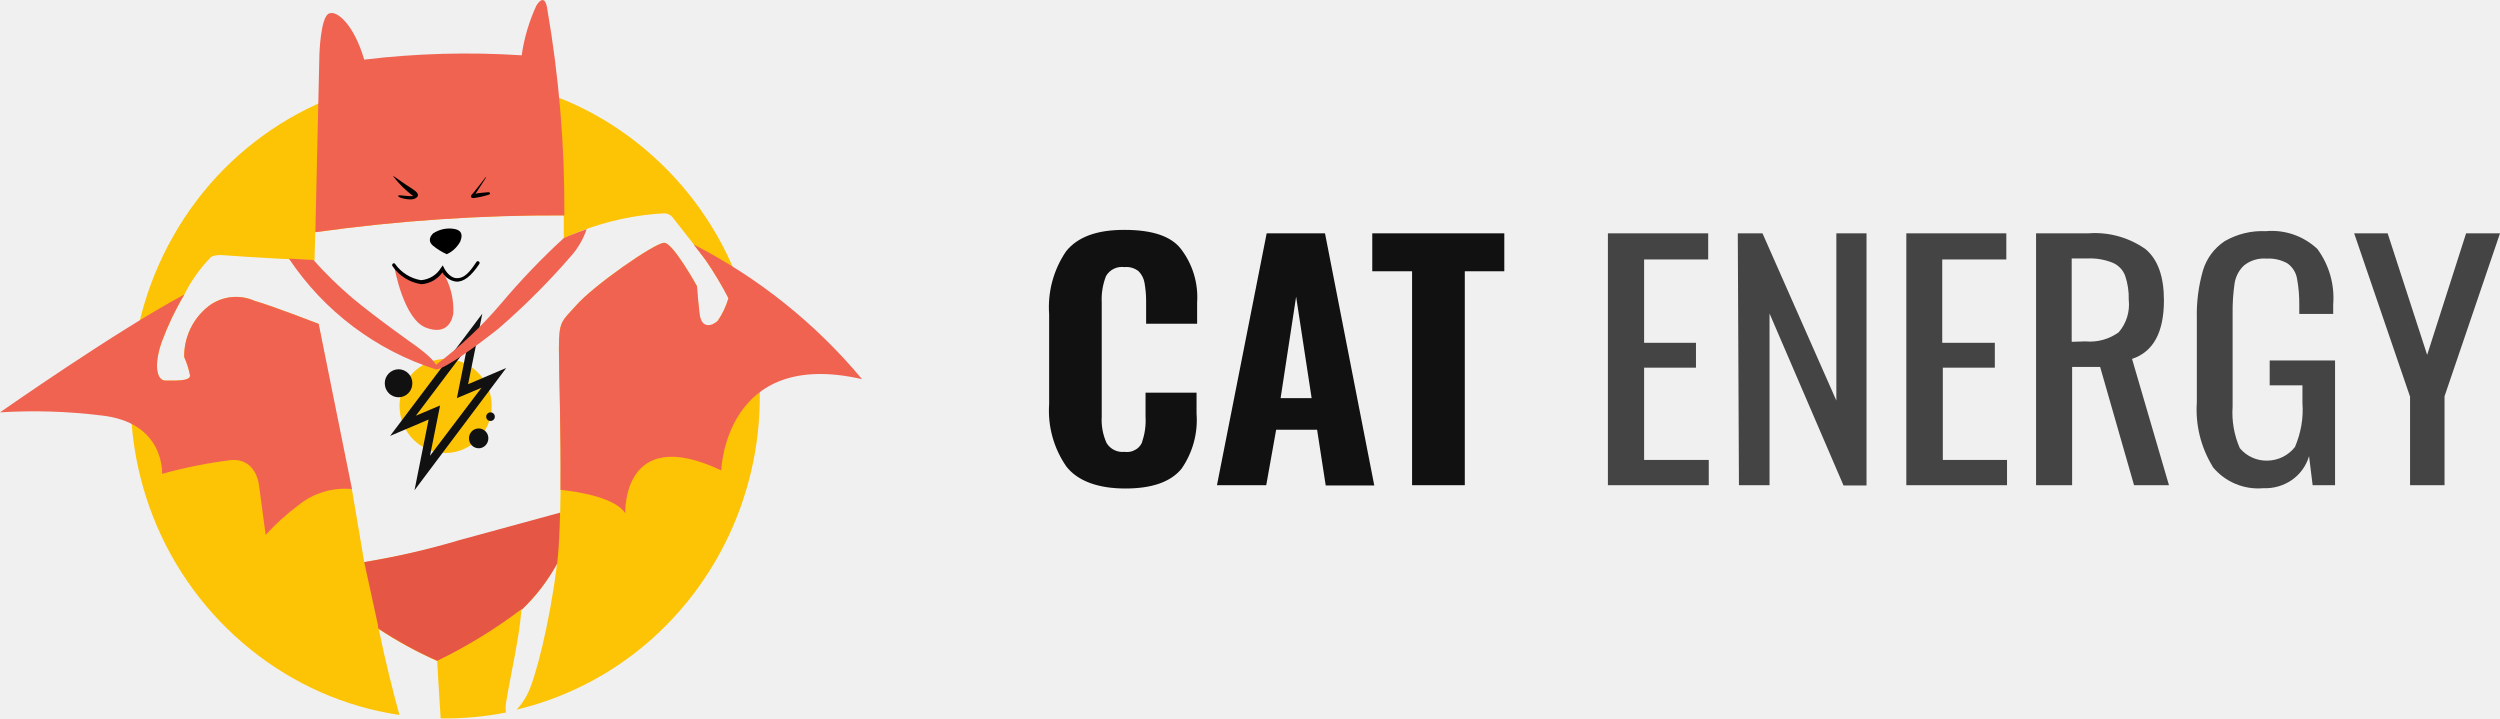
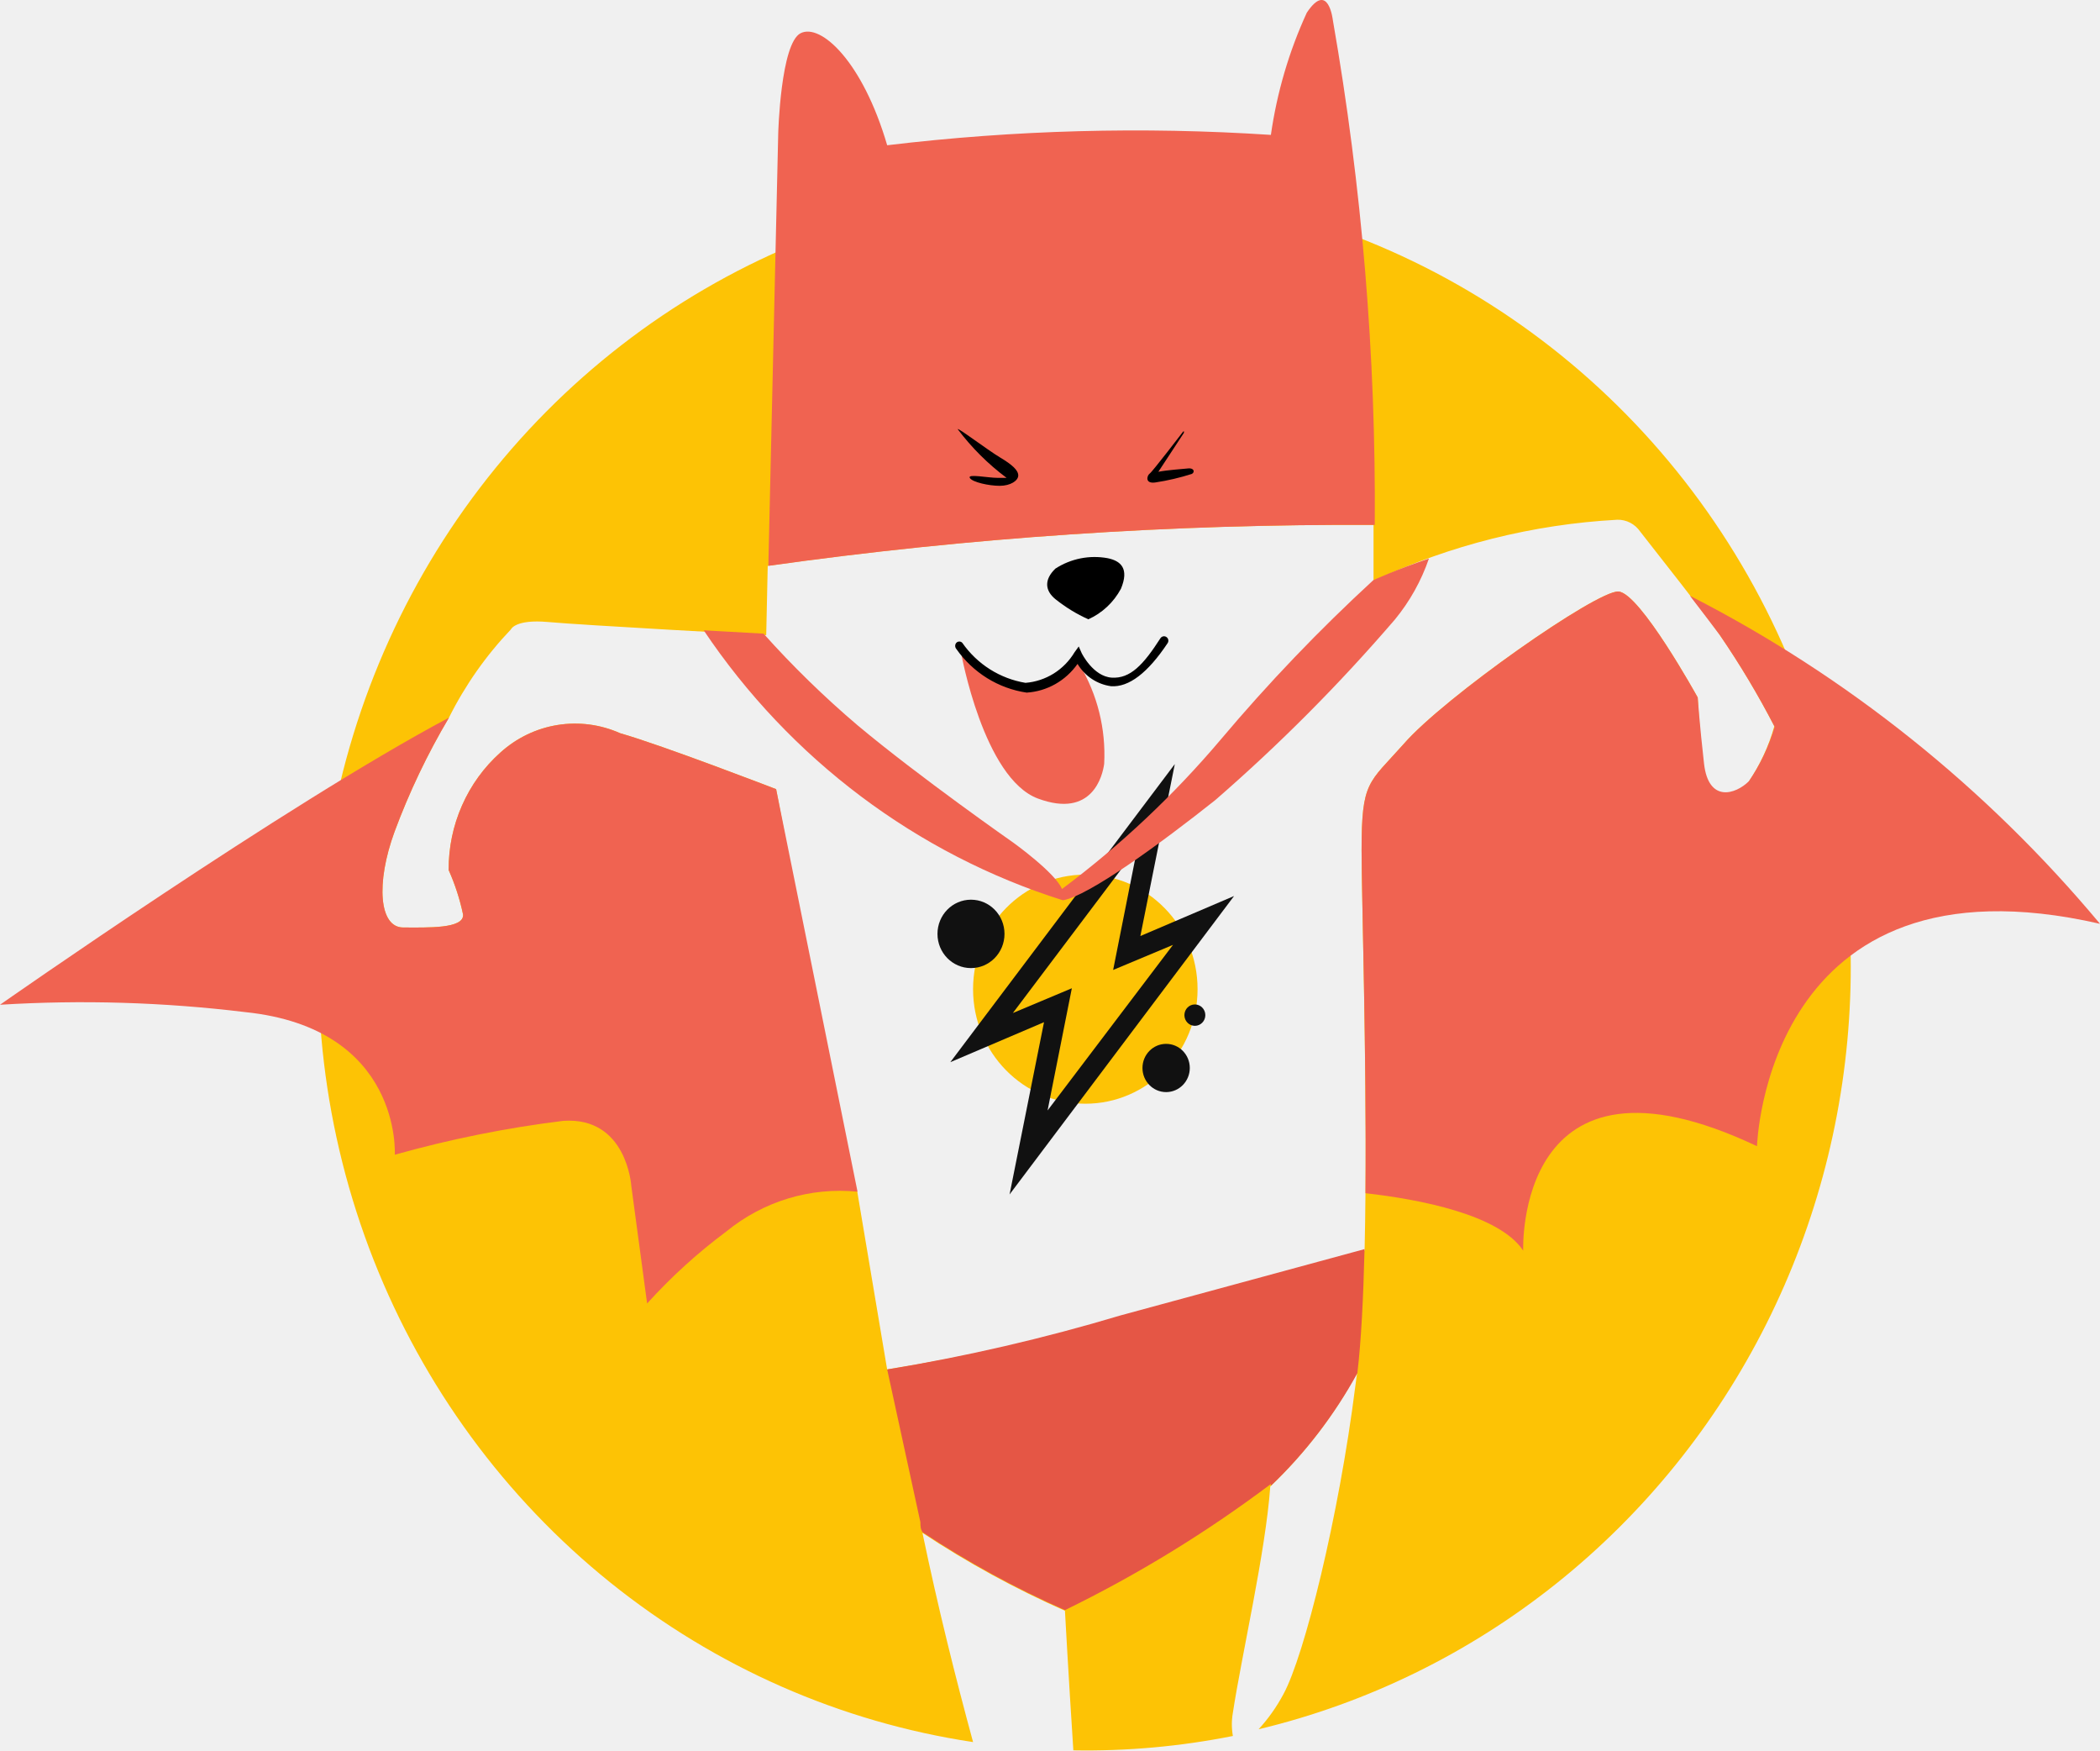
- <svg xmlns="http://www.w3.org/2000/svg" viewBox="0 0 174 50" fill="none">
-   <g clip-path="url(#a)">
-     <path d="M51.2 19.05a22.3 22.3 0 0 0-6.88-9.13 21.5 21.5 0 0 0-21.62-2.95 21.95 21.95 0 0 0-9 6.97 22.76 22.76 0 0 0-3.04 22.04 22.31 22.31 0 0 0 6.78 9.22c3 2.42 6.57 4 10.36 4.56-.5-1.82-1-3.84-1.44-5.98 1.29.86 2.65 1.6 4.07 2.23 0 0 .1 1.88.24 3.99a21.7 21.7 0 0 0 4.55-.41 1.9 1.9 0 0 1 0-.67c.25-1.63.94-4.57 1.07-6.46.99-.94 1.83-2.03 2.48-3.24l-.05.39c-.47 3.71-1.45 7.68-2.05 8.78-.2.37-.43.7-.71 1 3.1-.74 6-2.16 8.5-4.15 2.5-2 4.55-4.53 6-7.42a22.73 22.73 0 0 0 .75-18.77Zm-1.25 3.3c-.38.38-1.15.64-1.28-.5a30.8 30.8 0 0 1-.16-1.93s-1.65-2.99-2.27-3.02c-.62-.04-4.99 3.02-6.14 4.36-1 1.12-1.2 1.05-1.2 3.03 0 1.49.19 7.12.09 11.43l-6.97 1.9a53.8 53.8 0 0 1-6.67 1.5l-.86-5.09h-.12l-2.2-11.49s-3.25-1.26-4.45-1.6a3.16 3.16 0 0 0-3.42.55 4.42 4.42 0 0 0-1.48 3.36c.18.4.32.83.4 1.27.05.42-1.02.37-1.7.37-.69 0-.79-1.25-.25-2.73a19.9 19.9 0 0 1 1.56-3.26c.46-.93 1.06-1.78 1.77-2.52 0 0 .12-.3 1.07-.21.95.09 6.22.37 6.22.37l.05-1.98c5.73-.8 11.51-1.2 17.3-1.17v1.6a18.95 18.95 0 0 1 6.97-1.74.76.76 0 0 1 .65.34c.3.37 2.06 2.61 2.27 2.94.57.83 1.1 1.7 1.57 2.61a5.5 5.5 0 0 1-.75 1.6v.02Z" fill="#FDC305" />
-     <path d="m48.28 17.02.86 1.12c.57.84 1.1 1.72 1.56 2.62a5.5 5.5 0 0 1-.73 1.55c-.38.38-1.16.63-1.28-.5-.13-1.14-.18-1.89-.18-1.89s-1.65-2.99-2.27-3.02c-.62-.04-4.99 3.02-6.14 4.36-1 1.12-1.2 1.05-1.2 3.03 0 1.3.15 5.8.11 9.8 1.55.17 3.83.6 4.51 1.63 0 0-.25-6.26 6.68-2.98 0 0 .24-8.54 9.8-6.35a37.5 37.5 0 0 0-11.72-9.37Zm-9-2.02c.03-4.84-.37-9.67-1.2-14.43 0 0-.13-1.13-.74-.2-.51 1.1-.86 2.27-1.03 3.48a59.42 59.42 0 0 0-10.96.3c-.7-2.4-1.9-3.49-2.47-3.2-.58.29-.65 2.86-.65 2.86l-.28 12.35a121 121 0 0 1 17.33-1.17Z" fill="#F06351" />
-     <path d="M38.78 39.22c.11-.93.17-2.17.2-3.54l-6.96 1.9a53.8 53.8 0 0 1-6.67 1.54l.95 4.36c0 .1 0 .2.06.29 1.3.85 2.65 1.6 4.07 2.22 2.07-1 4.04-2.21 5.88-3.6v.05c.98-.94 1.82-2.02 2.47-3.22Z" fill="#E55645" />
-     <path d="M27.37 12.26c-.05-.08.85.6 1.2.8.35.22.52.37.52.52 0 .15-.22.3-.53.3-.3 0-.78-.1-.85-.23-.07-.12.51 0 .8 0h.25c-.53-.4-1-.86-1.4-1.39Zm6.41.1s-.86 1.12-.93 1.17c-.08.05-.15.3.16.25.35-.05.7-.13 1.04-.24.1-.06.06-.18-.1-.16-.16.02-.58.04-.85.1l.72-1.11s.03-.1-.04-.01Zm-2.68 5.33c.4-.18.72-.49.93-.87.24-.58 0-.8-.38-.88-.52-.1-1.05.01-1.5.3-.33.32-.29.64 0 .87.3.24.6.43.94.58Z" fill="#000" />
-     <path d="M30.79 18.79a1.46 1.46 0 0 1-1.25.86c-.47.04-.94-.1-1.32-.39a1.7 1.7 0 0 1-.45-.4.86.86 0 0 0-.31-.21s.64 3.59 2.2 4.16c1.55.58 1.84-.66 1.89-1 .05-.99-.2-1.97-.7-2.82 0-.26-.02-.09-.06-.2Z" fill="#F06351" />
-     <path d="M29.33 19.78a2.96 2.96 0 0 1-2-1.24.13.13 0 0 1 0-.18.12.12 0 0 1 .13-.03l.03.03a2.78 2.78 0 0 0 1.8 1.14 1.78 1.78 0 0 0 1.41-.87l.12-.16.09.19s.32.66.85.7c.53.03.9-.37 1.4-1.13a.12.12 0 0 1 .17-.03c.02.01.04.04.05.08 0 .03 0 .06-.02.09-.57.86-1.1 1.27-1.62 1.23a1.3 1.3 0 0 1-.95-.64 1.95 1.95 0 0 1-1.46.82Z" fill="#000" />
-     <path d="M31 31.53a3.25 3.25 0 0 0 3.22-3.27 3.25 3.25 0 0 0-3.21-3.28 3.24 3.24 0 0 0-3.2 3.28c0 1.8 1.43 3.27 3.2 3.27Z" fill="#FDC305" />
-     <path d="m35.26 25.6-2.68 1.14.99-4.91-6.42 8.51 2.68-1.14-.98 4.92 6.4-8.53Zm-6.32 3.34 3.56-4.72-.7 3.49 1.71-.72-3.58 4.73.7-3.5-1.7.72Zm-1.2-1.29c.53 0 .96-.43.96-.97a.97.97 0 0 0-.96-.98.97.97 0 0 0-.96.98c0 .54.43.97.96.97Zm5.58 3.55c.37 0 .67-.31.67-.7 0-.37-.3-.68-.67-.68-.38 0-.68.3-.68.69 0 .38.3.69.68.69Zm.82-1.9a.3.3 0 0 0 .3-.3.3.3 0 0 0-.3-.3.3.3 0 0 0-.3.3c0 .17.13.3.3.3Z" fill="#111" />
-     <path d="M39.24 16.57c-1.55 1.42-3 2.94-4.36 4.55a27.48 27.48 0 0 1-4.54 4.27c-.19-.46-1.4-1.32-1.4-1.32s-2.68-1.88-4.44-3.35a27.62 27.62 0 0 1-2.68-2.62l-1.71-.1a19.39 19.39 0 0 0 10.26 7.72c.73-.13 2.8-1.64 4.35-2.87a49.8 49.8 0 0 0 5.13-5.15c.43-.52.76-1.1.98-1.75-.98.34-1.6.62-1.6.62Zm-17.06 5.97s-3.26-1.26-4.46-1.6a3.16 3.16 0 0 0-3.42.55 4.42 4.42 0 0 0-1.48 3.36c.18.4.32.83.41 1.27.04.42-1.03.37-1.71.37-.68 0-.79-1.25-.25-2.73a19.9 19.9 0 0 1 1.56-3.26c-4.66 2.48-12.83 8.2-12.83 8.2a38.4 38.4 0 0 1 7 .21c4.5.46 4.28 4.07 4.28 4.07 1.58-.44 3.19-.76 4.81-.96 1.82-.13 1.95 1.85 1.95 1.85l.45 3.36c.69-.76 1.45-1.45 2.27-2.06a5.11 5.11 0 0 1 3.74-1.13l-2.32-11.5Z" fill="#F06351" />
-     <path d="M74.22 32.47a6.8 6.8 0 0 1-1.2-4.34v-6.26a6.9 6.9 0 0 1 1.18-4.38c.8-1 2.15-1.5 4.08-1.49 1.92 0 3.22.44 3.9 1.31a5.51 5.51 0 0 1 1.14 3.75v1.47h-3.55v-1.6c0-.41-.04-.83-.11-1.24-.05-.3-.19-.58-.4-.8a1.35 1.35 0 0 0-1-.3 1.28 1.28 0 0 0-1.28.62 4.46 4.46 0 0 0-.3 1.84v7.95a3.9 3.9 0 0 0 .34 1.84 1.3 1.3 0 0 0 1.24.61c.25.03.5 0 .71-.12.22-.1.39-.28.5-.5.2-.59.3-1.2.26-1.83v-1.67h3.55v1.45a5.94 5.94 0 0 1-1.05 3.85c-.76.92-2.06 1.37-3.91 1.37s-3.3-.5-4.1-1.53Zm13.94-16.23h4.06l3.43 17.55h-3.38l-.6-3.88h-2.85l-.69 3.86h-3.43l3.46-17.53Zm3.13 11.47-1.08-7.06-1.08 7.06h2.16Zm6.99-8.83h-2.77v-2.64h9.19v2.64h-2.75v14.89h-3.67v-14.89Z" fill="#111" />
-     <path d="M111.91 16.24h6.98v1.82h-4.46v5.8h3.61v1.73h-3.61v6.42h4.5v1.76h-7.02v-17.53Zm9.04 0h1.72l5.14 11.64v-11.64h2.1v17.55h-1.6l-5.15-11.97v11.95h-2.13l-.08-17.53Zm11.73 0h6.96v1.82h-4.46v5.8h3.66v1.73h-3.62v6.42h4.47v1.76h-7.01v-17.53Zm9.02 0h3.63a6.12 6.12 0 0 1 4 1.1c.86.72 1.28 1.91 1.28 3.56 0 2.23-.74 3.59-2.22 4.08l2.57 8.79h-2.43l-2.36-8.23h-1.95v8.23h-2.51v-17.53Zm3.44 7.52c.83.08 1.65-.15 2.32-.63a2.96 2.96 0 0 0 .7-2.27 4.77 4.77 0 0 0-.25-1.67 1.58 1.58 0 0 0-.86-.9 4.18 4.18 0 0 0-1.76-.3h-1.1v5.8l.95-.03Zm8.86 8.71a7.57 7.57 0 0 1-1.1-4.47v-5.85c-.03-1.13.12-2.26.43-3.34.25-.82.77-1.53 1.5-2.02.86-.5 1.86-.75 2.87-.7a4.62 4.62 0 0 1 3.59 1.24 5.74 5.74 0 0 1 1.1 3.87v.65h-2.36v-.54c.01-.65-.04-1.3-.16-1.94a1.66 1.66 0 0 0-.65-1.03 2.63 2.63 0 0 0-1.47-.34 2.2 2.2 0 0 0-1.56.47c-.35.32-.58.76-.66 1.23-.1.69-.15 1.39-.14 2.08v6.51c-.07 1 .1 1.98.5 2.9a2.42 2.42 0 0 0 1.94.87 2.48 2.48 0 0 0 1.9-.95c.41-.97.6-2 .52-3.05v-1.24h-2.28v-1.73h4.55v8.68h-1.56l-.25-2.02c-.2.67-.62 1.26-1.2 1.66-.58.4-1.28.6-2 .57a4.09 4.09 0 0 1-3.52-1.5Zm13.73-4.89-3.88-11.34h2.33l2.75 8.46 2.71-8.46h2.36l-3.86 11.34v6.19h-2.4v-6.19Z" fill="#444" />
+ <svg xmlns="http://www.w3.org/2000/svg" width="60" height="50" viewBox="0 0 60 50" fill="none">
+   <g id="logo pic">
+     <path id="Vector" d="M51.208 19.051C49.734 15.447 47.36 12.301 44.322 9.925C41.285 7.549 37.69 6.027 33.896 5.51C30.102 4.993 26.241 5.499 22.699 6.979C19.157 8.458 16.056 10.859 13.707 13.941C11.357 17.024 9.841 20.681 9.308 24.548C8.776 28.415 9.246 32.357 10.672 35.981C12.098 39.604 14.43 42.784 17.435 45.202C20.441 47.619 24.015 49.191 27.802 49.761C27.306 47.938 26.801 45.922 26.356 43.785C27.65 44.641 29.012 45.385 30.427 46.01C30.427 46.01 30.53 47.894 30.667 49.997C32.196 50.024 33.724 49.886 35.225 49.587C35.186 49.367 35.186 49.143 35.225 48.924C35.473 47.292 36.157 44.352 36.294 42.459C37.28 41.518 38.117 40.426 38.774 39.222L38.722 39.606C38.252 43.322 37.269 47.292 36.67 48.391C36.476 48.755 36.238 49.092 35.96 49.395C39.056 48.654 41.956 47.235 44.461 45.237C46.966 43.238 49.014 40.708 50.465 37.821C51.915 34.935 52.733 31.761 52.861 28.52C52.99 25.278 52.426 22.047 51.208 19.051ZM49.951 22.358C49.575 22.733 48.797 22.986 48.668 21.851C48.54 20.717 48.506 19.923 48.506 19.923C48.506 19.923 46.855 16.931 46.24 16.896C45.624 16.861 41.254 19.923 40.099 21.258C39.099 22.384 38.902 22.305 38.902 24.286C38.902 25.777 39.09 31.413 38.988 35.723L32.018 37.617C29.827 38.258 27.599 38.759 25.347 39.117L24.492 34.031H24.372L22.175 22.541C22.175 22.541 18.916 21.284 17.719 20.944C17.157 20.693 16.536 20.612 15.93 20.709C15.324 20.806 14.758 21.079 14.298 21.494C13.83 21.912 13.455 22.429 13.2 23.009C12.944 23.588 12.814 24.217 12.819 24.853C13 25.258 13.137 25.682 13.229 26.118C13.272 26.537 12.203 26.493 11.519 26.493C10.835 26.493 10.732 25.236 11.271 23.762C11.691 22.628 12.212 21.536 12.827 20.499C13.29 19.573 13.887 18.723 14.598 17.978C14.598 17.978 14.717 17.681 15.667 17.768C16.616 17.856 21.892 18.143 21.892 18.143L21.935 16.163C27.67 15.355 33.455 14.964 39.244 14.994C39.244 15.526 39.244 16.058 39.244 16.591C41.437 15.57 43.798 14.978 46.205 14.846C46.334 14.842 46.462 14.872 46.577 14.931C46.692 14.991 46.79 15.078 46.864 15.186C47.155 15.561 48.925 17.803 49.13 18.126C49.705 18.964 50.228 19.838 50.695 20.743C50.535 21.317 50.283 21.859 49.951 22.349V22.358Z" fill="#FDC305" />
+     <path id="Vector_2" d="M48.284 17.018C48.686 17.541 49.036 18.004 49.139 18.143C49.714 18.982 50.237 19.856 50.704 20.761C50.541 21.315 50.293 21.839 49.969 22.314C49.592 22.689 48.814 22.942 48.686 21.808C48.558 20.674 48.506 19.923 48.506 19.923C48.506 19.923 46.856 16.931 46.24 16.896C45.624 16.861 41.254 19.923 40.1 21.258C39.099 22.384 38.903 22.305 38.903 24.286C38.903 25.594 39.048 30.087 39.014 34.083C40.562 34.258 42.836 34.694 43.52 35.723C43.52 35.723 43.273 29.459 50.2 32.74C50.2 32.74 50.439 24.198 60 26.388C56.75 22.495 52.766 19.309 48.284 17.018Z" fill="#F06351" />
+     <path id="Vector_3" d="M39.279 14.994C39.314 10.159 38.913 5.332 38.081 0.572C38.081 0.572 37.953 -0.562 37.337 0.363C36.829 1.469 36.484 2.644 36.311 3.853C32.656 3.613 28.986 3.713 25.348 4.149C24.646 1.75 23.449 0.66 22.876 0.948C22.303 1.235 22.235 3.809 22.235 3.809L21.953 16.163C27.694 15.354 33.484 14.964 39.279 14.994Z" fill="#F06351" />
+     <path id="Vector_4" d="M38.782 39.222C38.893 38.288 38.953 37.05 38.987 35.68L32.018 37.573C29.828 38.229 27.601 38.745 25.348 39.117L26.297 43.48C26.297 43.575 26.297 43.671 26.357 43.767C27.651 44.623 29.012 45.368 30.427 45.992C32.496 44.983 34.466 43.777 36.311 42.389V42.441C37.292 41.505 38.126 40.419 38.782 39.222Z" fill="#E55645" />
+     <path id="Vector_5" d="M27.366 12.263C27.323 12.176 28.221 12.857 28.572 13.066C28.922 13.275 29.093 13.432 29.093 13.581C29.093 13.729 28.871 13.877 28.563 13.877C28.255 13.877 27.776 13.773 27.708 13.65C27.64 13.528 28.221 13.65 28.512 13.65H28.76C28.233 13.257 27.764 12.79 27.366 12.263Z" fill="black" />
+     <path id="Vector_6" d="M33.78 12.359C33.78 12.359 32.925 13.476 32.848 13.528C32.771 13.581 32.702 13.825 33.01 13.781C33.364 13.727 33.712 13.646 34.053 13.537C34.148 13.485 34.113 13.363 33.951 13.38C33.788 13.397 33.369 13.424 33.096 13.476L33.823 12.368C33.823 12.368 33.848 12.263 33.78 12.359Z" fill="black" />
+     <path id="Vector_7" d="M31.095 17.69C31.491 17.512 31.819 17.205 32.027 16.817C32.266 16.242 32.027 16.023 31.65 15.945C31.133 15.849 30.599 15.954 30.154 16.242C29.82 16.564 29.863 16.878 30.154 17.114C30.443 17.345 30.759 17.539 31.095 17.69Z" fill="black" />
+     <path id="Vector_8" d="M30.787 18.789C30.688 18.987 30.555 19.165 30.393 19.313C30.15 19.512 29.85 19.629 29.538 19.644C29.067 19.691 28.596 19.554 28.221 19.26C28.049 19.157 27.895 19.024 27.768 18.868C27.682 18.773 27.577 18.698 27.46 18.649C27.46 18.649 28.101 22.235 29.658 22.811C31.214 23.387 31.505 22.148 31.548 21.817C31.6 20.824 31.355 19.838 30.846 18.99C30.846 18.728 30.829 18.903 30.787 18.789Z" fill="#F06351" />
+     <path id="Vector_9" d="M29.333 19.784C28.933 19.725 28.548 19.584 28.203 19.37C27.858 19.155 27.558 18.872 27.323 18.536C27.302 18.512 27.291 18.481 27.291 18.449C27.291 18.417 27.302 18.386 27.323 18.362C27.334 18.35 27.348 18.341 27.362 18.334C27.377 18.328 27.393 18.325 27.409 18.325C27.425 18.325 27.441 18.328 27.455 18.334C27.47 18.341 27.483 18.35 27.494 18.362C27.706 18.665 27.974 18.922 28.284 19.118C28.594 19.314 28.939 19.445 29.299 19.505C29.583 19.483 29.859 19.392 30.103 19.241C30.347 19.089 30.552 18.88 30.701 18.632L30.821 18.466L30.906 18.658C30.906 18.658 31.231 19.321 31.762 19.356C32.292 19.391 32.668 18.99 33.155 18.231C33.173 18.203 33.202 18.184 33.234 18.177C33.266 18.171 33.299 18.177 33.326 18.196C33.354 18.214 33.373 18.243 33.379 18.276C33.385 18.309 33.379 18.343 33.361 18.37C32.791 19.225 32.252 19.635 31.744 19.601C31.548 19.574 31.36 19.503 31.195 19.393C31.029 19.283 30.89 19.136 30.787 18.964C30.619 19.202 30.402 19.399 30.151 19.541C29.899 19.683 29.62 19.766 29.333 19.784Z" fill="black" />
+     <path id="Vector_10" d="M31.009 31.527C32.78 31.527 34.216 30.062 34.216 28.255C34.216 26.448 32.78 24.983 31.009 24.983C29.238 24.983 27.802 26.448 27.802 28.255C27.802 30.062 29.238 31.527 31.009 31.527Z" fill="#FDC305" />
+     <path id="Vector_11" d="M35.259 25.594L32.582 26.737L33.566 21.825L27.152 30.34L29.829 29.198L28.845 34.118L35.259 25.594ZM28.939 28.936L32.497 24.216L31.804 27.706L33.514 26.99L29.931 31.719L30.624 28.229L28.939 28.936Z" fill="#111111" />
+     <path id="Vector_12" d="M27.742 27.653C28.271 27.653 28.7 27.216 28.7 26.676C28.7 26.136 28.271 25.699 27.742 25.699C27.213 25.699 26.785 26.136 26.785 26.676C26.785 27.216 27.213 27.653 27.742 27.653Z" fill="#111111" />
+     <path id="Vector_13" d="M33.318 31.195C33.691 31.195 33.994 30.887 33.994 30.506C33.994 30.125 33.691 29.817 33.318 29.817C32.945 29.817 32.642 30.125 32.642 30.506C32.642 30.887 32.945 31.195 33.318 31.195Z" fill="#111111" />
+     <path id="Vector_14" d="M34.139 29.302C34.304 29.302 34.438 29.165 34.438 28.997C34.438 28.828 34.304 28.691 34.139 28.691C33.974 28.691 33.84 28.828 33.84 28.997C33.84 29.165 33.974 29.302 34.139 29.302Z" fill="#111111" />
+     <path id="Vector_15" d="M39.236 16.573C37.692 17.993 36.238 19.511 34.883 21.119C33.533 22.715 32.01 24.149 30.342 25.394C30.154 24.931 28.948 24.067 28.948 24.067C28.948 24.067 26.263 22.192 24.501 20.717C23.549 19.908 22.652 19.034 21.816 18.1L20.105 18.004C22.574 21.683 26.192 24.401 30.368 25.716C31.103 25.594 33.173 24.085 34.721 22.855C36.552 21.266 38.267 19.543 39.852 17.699C40.278 17.182 40.608 16.591 40.827 15.954C39.852 16.285 39.236 16.573 39.236 16.573Z" fill="#F06351" />
+     <path id="Vector_16" d="M22.175 22.541C22.175 22.541 18.917 21.284 17.72 20.944C17.157 20.693 16.537 20.612 15.93 20.709C15.324 20.806 14.758 21.079 14.299 21.494C13.83 21.912 13.455 22.429 13.2 23.009C12.945 23.588 12.815 24.217 12.819 24.853C13 25.258 13.138 25.682 13.23 26.118C13.273 26.537 12.204 26.493 11.519 26.493C10.835 26.493 10.733 25.236 11.271 23.762C11.692 22.628 12.213 21.536 12.828 20.499C8.167 22.977 0 28.7 0 28.7C2.336 28.556 4.68 28.627 7.004 28.91C11.494 29.372 11.28 32.984 11.28 32.984C12.859 32.54 14.468 32.216 16.095 32.016C17.908 31.893 18.036 33.865 18.036 33.865L18.489 37.233C19.177 36.473 19.936 35.783 20.755 35.174C21.811 34.312 23.155 33.905 24.501 34.04L22.175 22.541Z" fill="#F06351" />
  </g>
-   <defs>
-     <clipPath id="a">
-       <path fill="#fff" d="M0 0h174v50h-174z" />
-     </clipPath>
-   </defs>
</svg>
